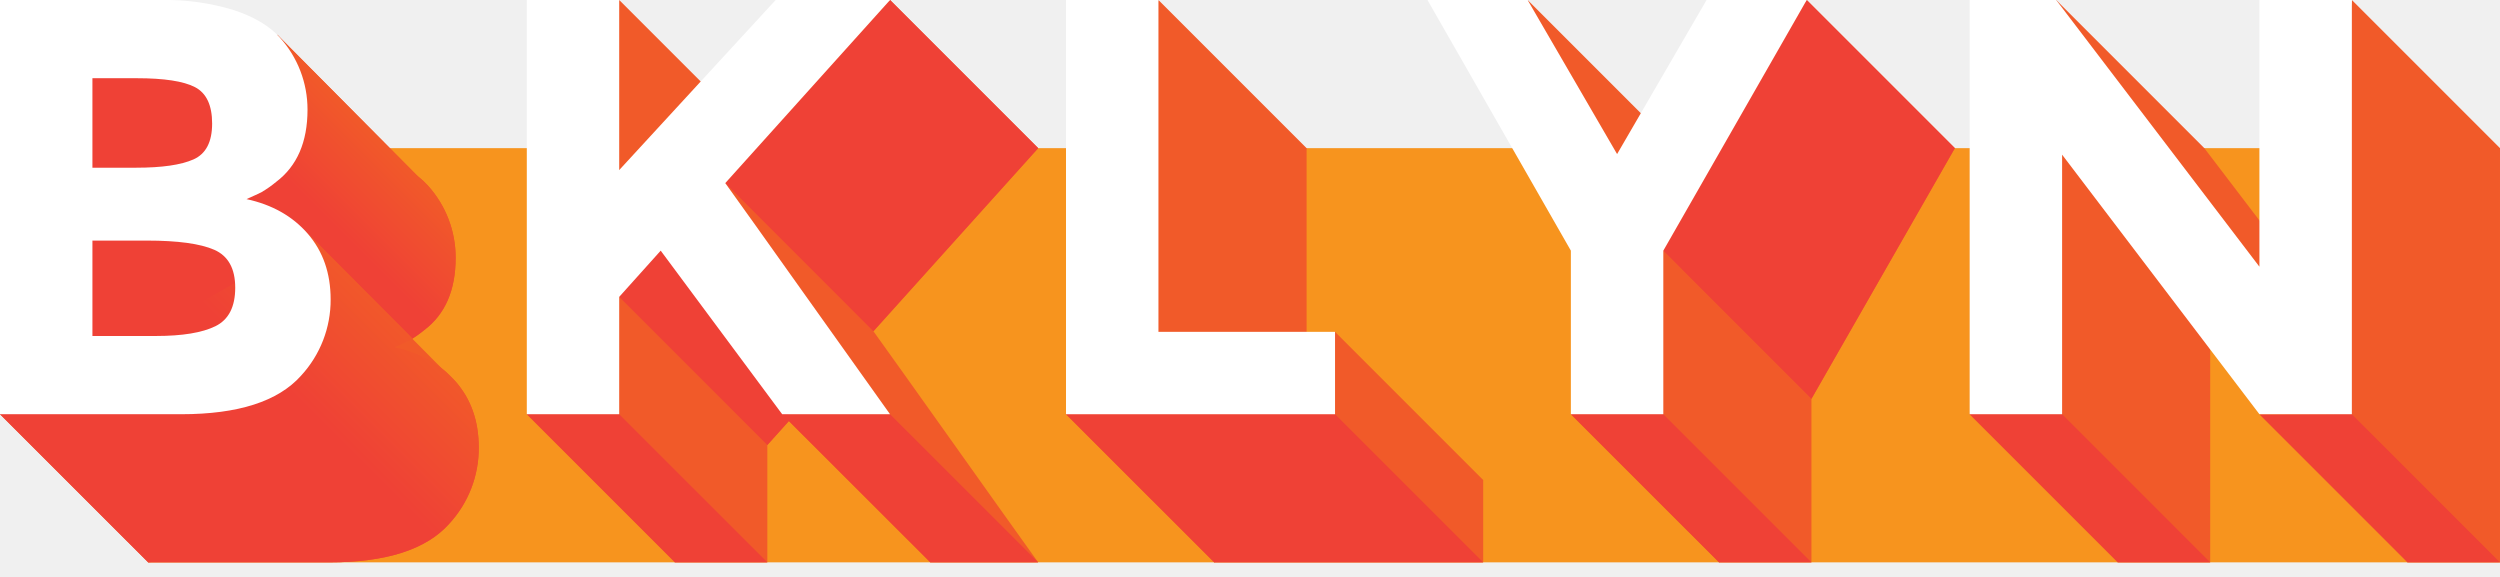
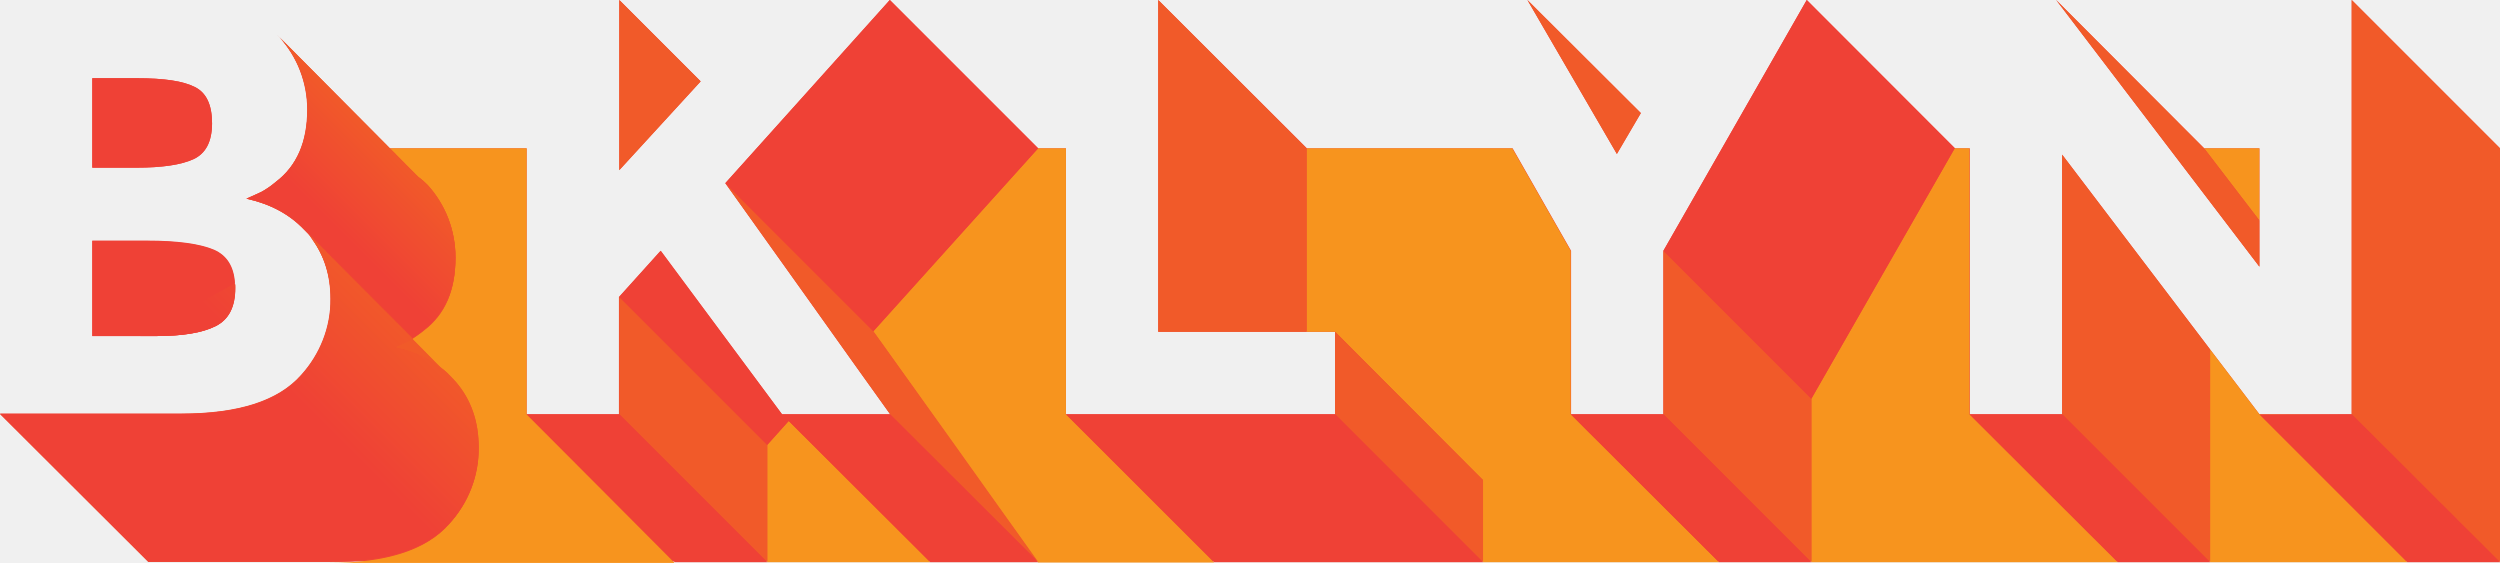
- <svg xmlns="http://www.w3.org/2000/svg" id="Layer_1" data-name="Layer 1" viewBox="0 0 709.667 163.619">
-   <defs>
-     <style>.cls-1{fill:none;}.cls-2{fill:#f7941e;}.cls-3{fill:#f15a29;}.cls-4{fill:#ef4136;}.cls-5{clip-path:url(#clip-path);}.cls-6{fill:url(#linear-gradient);}.cls-7{clip-path:url(#clip-path-2);}.cls-8{fill:url(#linear-gradient-2);}.cls-9{fill:#fff;}</style>
-     <clipPath id="clip-path">
-       <path class="cls-1" d="M129.434,108.413q-6.467-7.477-17.412-9.836c2.021-.901,3.425-1.539,4.207-1.938a32.665,32.665,0,0,0,4.204-2.942q8.912-6.728,8.915-20.52a30.446,30.446,0,0,0-7.901-20.522,21.042,21.042,0,0,0-2.708-2.484L78.717,9.865,55.135,42.054H42.054V159.632H93.521q24.228,0,33.978-10.931a31.654,31.654,0,0,0,8.411-21.699Q135.91,115.895,129.434,108.413Z" />
-     </clipPath>
-     <linearGradient id="linear-gradient" x1="84.783" y1="71.338" x2="112.912" y2="43.208" gradientUnits="userSpaceOnUse">
-       <stop offset="0.303" stop-color="#ef4136" />
-       <stop offset="1" stop-color="#f15a29" />
+ <svg xmlns="http://www.w3.org/2000/svg" version="1.1" id="Layer_1" x="0px" y="0px" viewBox="0 0 709.7 159.6" style="enable-background:new 0 0 709.7 159.6;" xml:space="preserve">
+   <style type="text/css">
+ 	.st0{fill:#EF4136;}
+ 	.st1{fill:#F7941E;}
+ 	.st2{fill:#F15A29;}
+ 	.st3{fill:url(#SVGID_1_);}
+ 	.st4{fill:url(#SVGID_2_);}
+ 	.st5{fill:url(#SVGID_3_);}
+ 	.st6{fill:url(#SVGID_4_);}
+ 	.st7{fill:url(#SVGID_5_);}
+ 	.st8{fill:url(#SVGID_6_);}
+ 	.st9{fill:url(#SVGID_7_);}
+ 	.st10{fill:none;stroke:#FFFFFF;stroke-width:0;stroke-linecap:round;stroke-linejoin:round;}
+ </style>
+   <g>
+     <path class="st0" d="M709.7,42.1L709.7,42.1L667.6,0l0,0v117.6h-26.2h0l-14-18.4l-42-55.3v73.7h-26.2h0V42.1h-4.2L512.9,0l0,0   l-40.7,71.2v46.4h-26.2h0V71.2l-16.6-29.1h-58.4L328.8,0v94.2h42.1h8.1h0v23.4h-76.4V42.1h-7.9h0L252.6,0l0,0l-6.5,7.2L205.9,52   l0,0c4,5.6,11.5,16.1,22.4,31.4c10.9,15.3,19,26.7,24.4,34.2h-29H222l-34.5-46.4l-11.8,13.1l0,0v33.3h-26.2V42.1h-38.9l-32-32.2   l0,0c0,0,0,0,0,0c0.2,0.2,0.5,0.5,0.7,0.7c5.1,5.6,7.9,12.9,7.9,20.5c0,9.2-3,16-8.9,20.5c-1.3,1.1-2.7,2.1-4.2,2.9   c-0.8,0.4-2.2,1-4.2,1.9c0,0,0,0,0,0c0,0,0,0,0,0c6.8,1.5,12.2,4.4,16.4,8.8c0.3,0.3,0.7,0.7,1,1c0.5,0.5,0.9,1.1,1.3,1.7   c3.4,4.7,5.2,10.3,5.2,16.9c0.1,8-3,15.8-8.4,21.7c-6.5,7.3-17.8,10.9-34,10.9H0l42.1,42l0,0h51.5h98.1h0l0,0h26.2l0,0h46.3l0,0   h30.6l0,0h0h50v0h0l0,0H421l0,0H488l0,0h26.2l0,0h0h87l0,0h26.2l0,0h56l0,0h26.2l0,0V42.1z" />
+     <polygon class="st0" points="175.8,0 175.8,48.3 198.9,23.1  " />
+     <polygon class="st0" points="465.8,32.1 433.6,0 459,43.7  " />
+     <polygon class="st0" points="641.4,62.6 641.4,42.1 625.7,42.1 625.7,42.1 583.7,0 641.4,75.7  " />
+     <path class="st0" d="M26.2,68.3v27.1h0h13.5h4.5c7.5,0,13.1-0.9,16.9-2.8c3.8-1.9,5.6-5.5,5.6-10.9c0-0.5,0-0.9-0.1-1.3   c-0.3-4.7-2.3-7.8-5.9-9.4c-4-1.7-10.3-2.6-19.1-2.6H26.2z" />
+     <path class="st0" d="M38.7,47.6c7.3,0,12.7-0.8,16.2-2.4c3.5-1.6,5.3-5,5.3-10.2c0-5.2-1.6-8.7-4.9-10.3c-3.3-1.7-8.7-2.5-16.5-2.5   H26.2v25.4l0,0H38.7z" />
+   </g>
+   <g>
+     <polygon class="st1" points="641.4,42.1 625.7,42.1 641.4,62.6  " />
+     <polygon class="st1" points="709.7,159.6 709.7,159.6 709.7,42.1 709.7,42.1  " />
+     <polygon class="st1" points="641.4,117.6 641.4,117.6 627.4,99.2 627.4,159.6 627.4,159.6 683.4,159.6 641.6,117.8  " />
+     <path class="st1" d="M302.6,117.6V42.1h-7.9l-46.8,52c4,5.6,11.5,16.1,22.4,31.4c10.9,15.3,19,26.7,24.4,34.2h50v0L302.6,117.6z" />
+     <polygon class="st1" points="559.1,117.6 559.1,42.1 554.9,42.1 554.9,42.1 514.2,113.2 514.2,159.6 601.2,159.6 559.1,117.6  " />
+     <polygon class="st1" points="445.9,117.6 445.9,71.2 429.3,42.1 370.9,42.1 370.9,42.1 370.9,42.1 370.9,94.2 379,94.2 379,94.2    421,136.3 421,136.3 421,159.6 421,159.6 488,159.6 445.9,117.6  " />
+     <polygon class="st1" points="217.8,126.3 217.8,126.3 217.8,126.3 217.8,159.6 217.8,159.6 264.1,159.6 223.9,119.5  " />
+     <path class="st1" d="M149.5,117.6V42.1h-38.9l8,8.1c1,0.8,1.9,1.6,2.8,2.5c5.1,5.6,7.9,12.9,7.9,20.5c0,0,0,0,0,0s0,0,0,0   c0,0,0,0,0,0.1c0,9.2-3,16-8.9,20.5c-1.1,0.9-2.2,1.6-3.3,2.4l0,0c0,0-0.1,0-0.1,0.1l8.5,8.6c0.5,0.4,0.9,0.7,1.3,1.1   c0.9,0.8,1.8,1.6,2.5,2.6c0,0,0,0,0,0c4.3,5,6.5,11.2,6.5,18.6c0.1,8-3,15.8-8.4,21.7c-6.5,7.3-17.8,10.9-34,10.9h98.1v0   L149.5,117.6z" />
+     <path class="st2" d="M126.9,105.8l2.5,2.6C128.6,107.5,127.8,106.6,126.9,105.8z" />
+     <path class="st2" d="M120.4,93.7c-1.1,0.9-2.2,1.6-3.3,2.4l0,0C118.3,95.3,119.4,94.6,120.4,93.7c5.9-4.5,8.9-11.3,8.9-20.5   C129.3,82.4,126.4,89.2,120.4,93.7z" />
+     <path class="st2" d="M247.9,94l46.8-52h0l0,0L247.9,94L205.9,52l0,0c4,5.6,11.5,16.1,22.4,31.4c10.9,15.3,19,26.7,24.4,34.2h-29   l0,0h29l42.1,42h0c-5.4-7.5-13.5-18.9-24.4-34.2C259.4,110.1,252,99.6,247.9,94z" />
+     <polygon class="st2" points="191.6,159.6 191.6,159.6 191.6,159.6  " />
+     <rect x="344.7" y="159.6" class="st2" width="0" height="0" />
+     <polygon class="st2" points="472.2,71.2 512.9,0 512.9,0 472.2,71.2 472.2,117.6 472.2,117.6 514.2,159.6 514.2,159.6 514.2,113.2     " />
+     <polygon class="st2" points="0,117.6 42.1,159.6 42.1,159.6 42.1,159.6  " />
+     <path class="st2" d="M78.7,9.9l40,40.3c1,0.7,1.9,1.6,2.7,2.5c5.1,5.6,7.9,12.9,7.9,20.5c0,0,0,0,0,0c0-7.6-2.8-14.9-7.9-20.5   c-0.8-0.9-1.7-1.7-2.8-2.5l-8-8.1L78.7,9.9L78.7,9.9C78.7,9.9,78.7,9.9,78.7,9.9L78.7,9.9z" />
+     <polygon class="st2" points="70,56.5 70,56.5 70,56.5  " />
+     <polygon class="st2" points="175.8,117.6 217.8,159.6 217.8,126.3 217.8,126.3 175.8,84.3 175.8,84.3  " />
+     <polygon class="st2" points="175.8,48.3 198.9,23.1 175.8,0  " />
+     <polygon class="st2" points="252.6,0 252.6,0 246.2,7.2  " />
+     <polygon class="st2" points="379,117.6 421,159.6 421,136.3 421,136.3 379,94.2 379,94.2 379,94.2  " />
+     <polygon class="st2" points="328.8,94.2 370.9,94.2 370.9,42.1 370.9,42.1 370.9,42.1 328.8,0  " />
+     <polygon class="st2" points="459,43.7 465.8,32.1 433.6,0  " />
+     <polygon class="st2" points="641.4,75.7 641.4,62.6 625.7,42.1 625.7,42.1 583.7,0  " />
+     <polygon class="st2" points="585.4,43.9 585.4,117.6 585.4,117.6 627.4,159.6 627.4,99.2  " />
+     <polygon class="st2" points="667.6,117.6 641.4,117.6 641.6,117.8 667.6,117.6 709.7,159.6 709.7,42.1 709.7,42.1 709.7,42.1    667.6,0 667.6,0  " />
+     <path class="st0" d="M66.7,80.3c-0.3-4.7-2.3-7.8-5.9-9.4c-4-1.7-10.3-2.6-19.1-2.6H26.2v27.1h0h13.5L66.7,80.3z" />
+     <path class="st0" d="M38.7,47.6c7.3,0,12.7-0.8,16.2-2.4c3.5-1.6,5.3-5,5.3-10.2c0-5.2-1.6-8.7-4.9-10.3c-3.3-1.7-8.7-2.5-16.5-2.5   H26.2v25.4l0,0H38.7z" />
+     <polygon class="st0" points="205.9,52 247.9,94 294.7,42.1 294.7,42.1 252.6,0 246.2,7.2  " />
+     <polygon class="st0" points="379,117.6 302.6,117.6 344.7,159.6 344.7,159.6 344.7,159.6 421,159.6 421,159.6 421,159.6  " />
+     <polygon class="st0" points="472.2,117.6 472.2,117.6 472.2,117.6 472.2,117.6 445.9,117.6 488,159.6 488,159.6 514.2,159.6    514.2,159.6  " />
+     <polygon class="st0" points="472.2,71.2 514.2,113.2 554.9,42.1 554.9,42.1 512.9,0  " />
+     <polygon class="st0" points="709.7,159.6 667.6,117.6 641.6,117.8 683.4,159.6 683.4,159.6 709.7,159.6 709.7,159.6  " />
+     <polygon class="st0" points="175.8,117.6 149.5,117.6 191.6,159.6 191.6,159.6 191.6,159.6 217.8,159.6 217.8,159.6 217.8,159.6     " />
+     <polygon class="st0" points="252.6,117.6 223.7,117.6 223.7,117.6 222,117.6 187.6,71.2 175.8,84.3 217.8,126.3 217.8,126.3    223.9,119.5 264.1,159.6 264.1,159.6 294.7,159.6 294.7,159.6  " />
+     <polygon class="st0" points="585.4,117.6 585.4,117.6 559.1,117.6 601.2,159.6 601.2,159.6 627.4,159.6 627.4,159.6 627.4,159.6     " />
+     <path class="st1" d="M129.3,73.2C129.3,73.2,129.3,73.2,129.3,73.2C129.3,73.2,129.3,73.2,129.3,73.2   C129.3,73.2,129.3,73.2,129.3,73.2z" />
+     <linearGradient id="SVGID_1_" gradientUnits="userSpaceOnUse" x1="107.998" y1="71.446" x2="136.128" y2="99.576" gradientTransform="matrix(1 0 0 -1 0 166)">
+       <stop offset="0.303" style="stop-color:#EF4136" />
+       <stop offset="1" style="stop-color:#F15A29" />
    </linearGradient>
-     <clipPath id="clip-path-2">
-       <path class="cls-1" d="M93.521,159.632H42.054L0,117.583,13.341,38.785c7.96,0,89.294,4.227,95.07,6.134q8.651,2.857,13.035,7.735a30.446,30.446,0,0,1,7.901,20.522q0,13.793-8.915,20.52A32.665,32.665,0,0,1,116.228,96.64c-0.781.399-2.186,1.036-4.207,1.938q10.931,2.356,17.412,9.836,6.467,7.494,6.477,18.589A31.654,31.654,0,0,1,127.5,148.701Q117.736,159.639,93.521,159.632Z" />
-     </clipPath>
-     <linearGradient id="linear-gradient-2" x1="42.55" y1="160.133" x2="114.264" y2="88.42" gradientUnits="userSpaceOnUse">
-       <stop offset="0.618" stop-color="#ef4136" />
-       <stop offset="1" stop-color="#f15a29" />
+     <path class="st3" d="M129.3,73.2C129.3,73.2,129.3,73.2,129.3,73.2C129.3,73.2,129.3,73.2,129.3,73.2   C129.3,73.2,129.3,73.2,129.3,73.2z" />
+     <path class="st2" d="M118.7,50.2l-40-40.3l0,0c0.2,0.2,0.5,0.5,0.7,0.7c5.1,5.6,7.9,12.9,7.9,20.5c0,9.2-3,16-8.9,20.5   c-1.3,1.1-2.7,2.1-4.2,2.9c-0.8,0.4-2.2,1-4.2,1.9l0,0c6.8,1.5,12.2,4.4,16.4,8.8l0,0l3.1,3.1l27.6,27.7c1.2-0.7,2.3-1.5,3.3-2.4   c5.9-4.5,8.9-11.3,8.9-20.5c0,0,0,0,0-0.1c0-7.6-2.8-14.9-7.9-20.5C120.6,51.7,119.7,50.9,118.7,50.2z" />
+     <linearGradient id="SVGID_2_" gradientUnits="userSpaceOnUse" x1="82.476" y1="96.971" x2="110.606" y2="125.101" gradientTransform="matrix(1 0 0 -1 0 166)">
+       <stop offset="0.303" style="stop-color:#EF4136" />
+       <stop offset="1" style="stop-color:#F15A29" />
    </linearGradient>
-   </defs>
-   <rect class="cls-2" x="42.054" y="42.054" width="667.612" height="117.578" />
-   <path class="cls-3" d="M93.521,159.632H42.054V42.054h45.748a65.998,65.998,0,0,1,20.609,2.865q8.651,2.857,13.035,7.735a30.446,30.446,0,0,1,7.901,20.522q0,13.793-8.915,20.52A32.665,32.665,0,0,1,116.228,96.64c-0.781.399-2.186,1.036-4.207,1.938q10.931,2.356,17.412,9.836,6.467,7.494,6.477,18.589A31.654,31.654,0,0,1,127.5,148.701Q117.736,159.639,93.521,159.632ZM68.283,89.655H80.738q10.931,0,16.24-2.353Q102.258,84.95,102.27,77.124q0-7.816-4.878-10.341-4.882-2.53-16.48-2.524H68.283V89.655Zm0,47.775H86.291q11.265,0,16.902-2.776,5.633-2.772,5.632-10.936,0-8.143-5.968-10.763-5.975-2.613-19.097-2.605H68.283v27.08Z" />
-   <path class="cls-3" d="M191.584,42.054h26.24V90.332l44.412-48.278h32.467l-46.771,51.974q6.063,8.42,22.38,31.376,16.299,22.958,24.391,34.228H264.084l-34.48-46.423-11.781,13.119v33.304h-26.24V42.054Z" />
-   <path class="cls-3" d="M344.658,159.632V42.054h26.24v94.198h50.128v23.38H344.658Z" />
-   <path class="cls-3" d="M514.21,159.632H487.971V113.209L447.266,42.054H475.69l25.4,43.73,25.395-43.73h28.432L514.21,113.209v46.423Z" />
-   <path class="cls-3" d="M683.426,42.054h26.24V159.632h-26.24L627.405,85.959v73.673H601.176V42.054h24.557l57.693,75.697V42.054Z" />
-   <polygon class="cls-3" points="0 117.583 42.054 159.632 99.132 153.5 114.023 135.396 114.023 114.656 103.802 103.268 107.894 90.125 109.355 65.892 86.859 57.134 75.185 47.79 71.682 33.181 57.011 18.586 35.172 11.868 18.829 15.661 15.901 90.718 0 117.583" />
-   <polygon class="cls-3" points="78.717 9.865 121.492 52.941 110.443 74.241 77.31 88.96 52.075 46.236 78.717 9.865" />
-   <polygon class="cls-3" points="149.542 117.583 191.584 159.632 211.414 135.238 206.938 87.912 201.095 66.087 217.824 42.054 175.77 0 168.031 52.684 154.092 110.785 149.542 117.583" />
-   <polygon class="cls-3" points="222.032 117.583 264.084 159.632 267.944 138.608 244.988 98.161 240.338 85.753 294.703 42.054 252.649 0 217.824 16.393 201.095 44.53 212.462 85.753 225.352 104.479 222.032 117.583" />
-   <polygon class="cls-3" points="302.604 117.583 344.658 159.632 421.026 136.252 378.972 94.198 363.651 102.111 360.493 65.298 370.898 42.054 328.844 0 314.744 45.317 321.846 106.85 302.604 117.583" />
-   <polygon class="cls-3" points="445.918 117.583 487.971 159.632 506.945 149.177 504.971 100.843 520.746 82.522 554.917 42.054 512.863 0 475.69 42.054 433.635 0 437.139 29.277 456.862 67.532 459.039 100.843 445.918 117.583" />
-   <polygon class="cls-3" points="559.122 117.583 601.176 159.632 618.956 138.608 618.956 111.578 620.537 70.558 625.733 42.054 583.679 0 578.462 41.896 559.122 117.583" />
-   <polyline class="cls-3" points="641.373 117.583 641.596 117.797 683.426 159.632 698.424 117.583 709.667 42.054 667.613 0 659.969 52.547" />
-   <polygon class="cls-4" points="18.663 19.872 18.663 102.577 74.212 102.577 72.887 64.259 62.538 55.214 74.212 39.203 73.231 17.354 18.663 19.872" />
-   <polygon class="cls-4" points="205.878 51.976 247.932 94.027 294.703 42.054 252.649 0 205.878 51.976" />
-   <polygon class="cls-4" points="302.604 117.583 344.658 159.632 421.026 159.632 378.972 117.583 302.604 117.583" />
-   <polygon class="cls-4" points="445.918 117.583 487.971 159.632 514.21 159.632 472.159 117.583 445.918 117.583" />
-   <polygon class="cls-4" points="512.863 0 472.159 71.153 514.21 113.209 554.917 42.054 512.863 0" />
-   <polygon class="cls-4" points="641.596 117.797 683.426 159.632 709.667 159.632 667.613 117.583 641.596 117.797" />
-   <polygon class="cls-4" points="149.542 117.583 191.584 159.632 217.824 159.632 175.77 117.583 149.542 117.583" />
-   <polyline class="cls-4" points="175.77 84.276 217.824 126.328 223.957 119.502 221.481 102.077 191.584 65.885 175.77 71.057 175.77 83.899" />
-   <polygon class="cls-4" points="221.981 117.583 264.084 159.632 294.703 159.632 252.649 117.583 221.981 117.583" />
-   <polygon class="cls-4" points="559.122 117.583 601.176 159.632 627.405 159.632 585.363 117.583 559.122 117.583" />
-   <g class="cls-5">
-     <polygon class="cls-6" points="69.968 56.521 112.021 98.577 125.083 98.577 134.506 64.802 121.446 52.654 78.717 9.865 69.968 56.521" />
+     <path class="st4" d="M118.7,50.2l-40-40.3l0,0c0.2,0.2,0.5,0.5,0.7,0.7c5.1,5.6,7.9,12.9,7.9,20.5c0,9.2-3,16-8.9,20.5   c-1.3,1.1-2.7,2.1-4.2,2.9c-0.8,0.4-2.2,1-4.2,1.9l0,0c6.8,1.5,12.2,4.4,16.4,8.8l0,0l3.1,3.1l27.6,27.7c1.2-0.7,2.3-1.5,3.3-2.4   c5.9-4.5,8.9-11.3,8.9-20.5c0,0,0,0,0-0.1c0-7.6-2.8-14.9-7.9-20.5C120.6,51.7,119.7,50.9,118.7,50.2z" />
+     <path class="st2" d="M112,98.6c5.3,1.1,9.8,3.2,13.5,6.1l-8.5-8.6c-0.3,0.2-0.5,0.4-0.8,0.5C115.4,97,114,97.7,112,98.6z" />
+     <path class="st2" d="M86.4,65.3c0.3,0.3,0.7,0.7,1,1c0.5,0.5,0.9,1.1,1.3,1.7l0.3-0.2l0.5,0.5L86.4,65.3L86.4,65.3z" />
+     <path class="st1" d="M117,96.1C117.1,96.1,117.1,96.1,117,96.1L117,96.1C117.1,96.1,117.1,96.1,117,96.1L117,96.1z" />
+     <linearGradient id="SVGID_3_" gradientUnits="userSpaceOnUse" x1="47.792" y1="0.625" x2="119.506" y2="72.338" gradientTransform="matrix(1 0 0 -1 0 166)">
+       <stop offset="0.618" style="stop-color:#EF4136" />
+       <stop offset="1" style="stop-color:#F15A29" />
+     </linearGradient>
+     <path class="st5" d="M117,96.1C117.1,96.1,117.1,96.1,117,96.1L117,96.1C117.1,96.1,117.1,96.1,117,96.1L117,96.1z" />
+     <path class="st2" d="M127.5,148.7c5.5-5.9,8.5-13.7,8.4-21.7c0-7.4-2.2-13.6-6.5-18.6c0,0,0,0,0,0l-2.5-2.6   c-0.4-0.4-0.9-0.8-1.3-1.1c-3.7-2.9-8.2-5-13.5-6.1c2-0.9,3.4-1.5,4.2-1.9c0.3-0.2,0.5-0.3,0.8-0.5l0,0c0,0,0.1,0,0.1-0.1l0,0   c0,0-0.1,0-0.1,0.1L89.5,68.4L89,67.9L88.7,68c3.4,4.7,5.2,10.3,5.2,16.9c0.1,8-3,15.8-8.4,21.7c-6.5,7.3-17.8,10.9-34,10.9H0   l42.1,42h0h51.5C109.7,159.6,121,156,127.5,148.7z" />
+     <linearGradient id="SVGID_4_" gradientUnits="userSpaceOnUse" x1="39.668" y1="8.749" x2="111.382" y2="80.462" gradientTransform="matrix(1 0 0 -1 0 166)">
+       <stop offset="0.618" style="stop-color:#EF4136" />
+       <stop offset="1" style="stop-color:#F15A29" />
+     </linearGradient>
+     <path class="st6" d="M127.5,148.7c5.5-5.9,8.5-13.7,8.4-21.7c0-7.4-2.2-13.6-6.5-18.6c0,0,0,0,0,0l-2.5-2.6   c-0.4-0.4-0.9-0.8-1.3-1.1c-3.7-2.9-8.2-5-13.5-6.1c2-0.9,3.4-1.5,4.2-1.9c0.3-0.2,0.5-0.3,0.8-0.5l0,0c0,0,0.1,0,0.1-0.1l0,0   c0,0-0.1,0-0.1,0.1L89.5,68.4L89,67.9L88.7,68c3.4,4.7,5.2,10.3,5.2,16.9c0.1,8-3,15.8-8.4,21.7c-6.5,7.3-17.8,10.9-34,10.9H0   l42.1,42h0h51.5C109.7,159.6,121,156,127.5,148.7z" />
+     <path class="st0" d="M39.8,95.4h4.5c7.5,0,13.1-0.9,16.9-2.8c3.8-1.9,5.6-5.5,5.6-10.9c0-0.5,0-0.9-0.1-1.3L39.8,95.4z" />
+     <linearGradient id="SVGID_5_" gradientUnits="userSpaceOnUse" x1="13.615" y1="34.802" x2="85.329" y2="106.515" gradientTransform="matrix(1 0 0 -1 0 166)">
+       <stop offset="0.618" style="stop-color:#EF4136" />
+       <stop offset="1" style="stop-color:#F15A29" />
+     </linearGradient>
+     <path class="st7" d="M39.8,95.4h4.5c7.5,0,13.1-0.9,16.9-2.8c3.8-1.9,5.6-5.5,5.6-10.9c0-0.5,0-0.9-0.1-1.3L39.8,95.4z" />
+     <path class="st2" d="M89.5,68.4L117,96.1c0,0,0.1,0,0.1-0.1L89.5,68.4z" />
+     <linearGradient id="SVGID_6_" gradientUnits="userSpaceOnUse" x1="99.485" y1="79.959" x2="127.615" y2="108.089" gradientTransform="matrix(1 0 0 -1 0 166)">
+       <stop offset="0.303" style="stop-color:#EF4136" />
+       <stop offset="1" style="stop-color:#F15A29" />
+     </linearGradient>
+     <path class="st8" d="M89.5,68.4L117,96.1c0,0,0.1,0,0.1-0.1L89.5,68.4z" />
+     <linearGradient id="SVGID_7_" gradientUnits="userSpaceOnUse" x1="33.972" y1="14.445" x2="105.685" y2="86.159" gradientTransform="matrix(1 0 0 -1 0 166)">
+       <stop offset="0.618" style="stop-color:#EF4136" />
+       <stop offset="1" style="stop-color:#F15A29" />
+     </linearGradient>
+     <path class="st9" d="M89.5,68.4L117,96.1c0,0,0.1,0,0.1-0.1L89.5,68.4z" />
+     <line class="st10" x1="149.5" y1="0" x2="149.5" y2="0" />
+     <line class="st10" x1="472.2" y1="117.6" x2="472.2" y2="117.6" />
  </g>
-   <polygon class="cls-3" points="86.407 65.298 129.182 108.377 118.142 129.674 85.012 144.399 59.765 101.666 86.407 65.298" />
-   <g class="cls-7">
-     <polygon class="cls-8" points="0 117.583 88.977 67.889 129.434 108.413 138.424 112.58 144.68 129.596 138.673 149.112 120.416 163.619 88.977 159.632 42.054 159.632 0 117.583" />
-   </g>
-   <path class="cls-9" d="M149.542,0H175.77V48.28L220.184,0h32.465l-46.771,51.977q6.067,8.421,22.38,31.376,16.317,22.96,24.391,34.23H222.032l-34.481-46.43L175.77,84.276V117.583h-26.228V0Z" />
-   <path class="cls-9" d="M302.604,117.583V0h26.24V94.198h50.128V117.583H302.604Z" />
-   <path class="cls-9" d="M472.159,117.583H445.918v-46.43L405.213,0h28.422l25.403,43.74L484.44,0h28.423L472.159,71.153v46.43Z" />
-   <path class="cls-9" d="M641.373,0h26.24V117.583h-26.24l-56.01-73.676V117.583H559.122V0h24.558l57.693,75.704V0Z" />
-   <path class="cls-9" d="M51.467,117.583H0V0H45.752A66.082,66.082,0,0,1,66.36,2.864c5.761,1.904,10.116,4.486,13.028,7.738A30.435,30.435,0,0,1,87.293,31.124q0,13.794-8.912,20.517a31.639,31.639,0,0,1-4.198,2.944q-1.182.593-4.215,1.937,10.945,2.361,17.412,9.846,6.467,7.481,6.478,18.58a31.665,31.665,0,0,1-8.411,21.706Q75.683,117.585,51.467,117.583Zm-25.23-69.978H38.687q10.926,0,16.237-2.354,5.298-2.356,5.292-10.18,0-7.816-4.881-10.342-4.878-2.524-16.478-2.525H26.236v25.4Zm0,47.771h18.003q11.258,0,16.903-2.775c3.764-1.851,5.629-5.487,5.629-10.933q0-8.152-5.967-10.768-5.963-2.604-19.098-2.607h-15.47v27.083Z" />
</svg>
